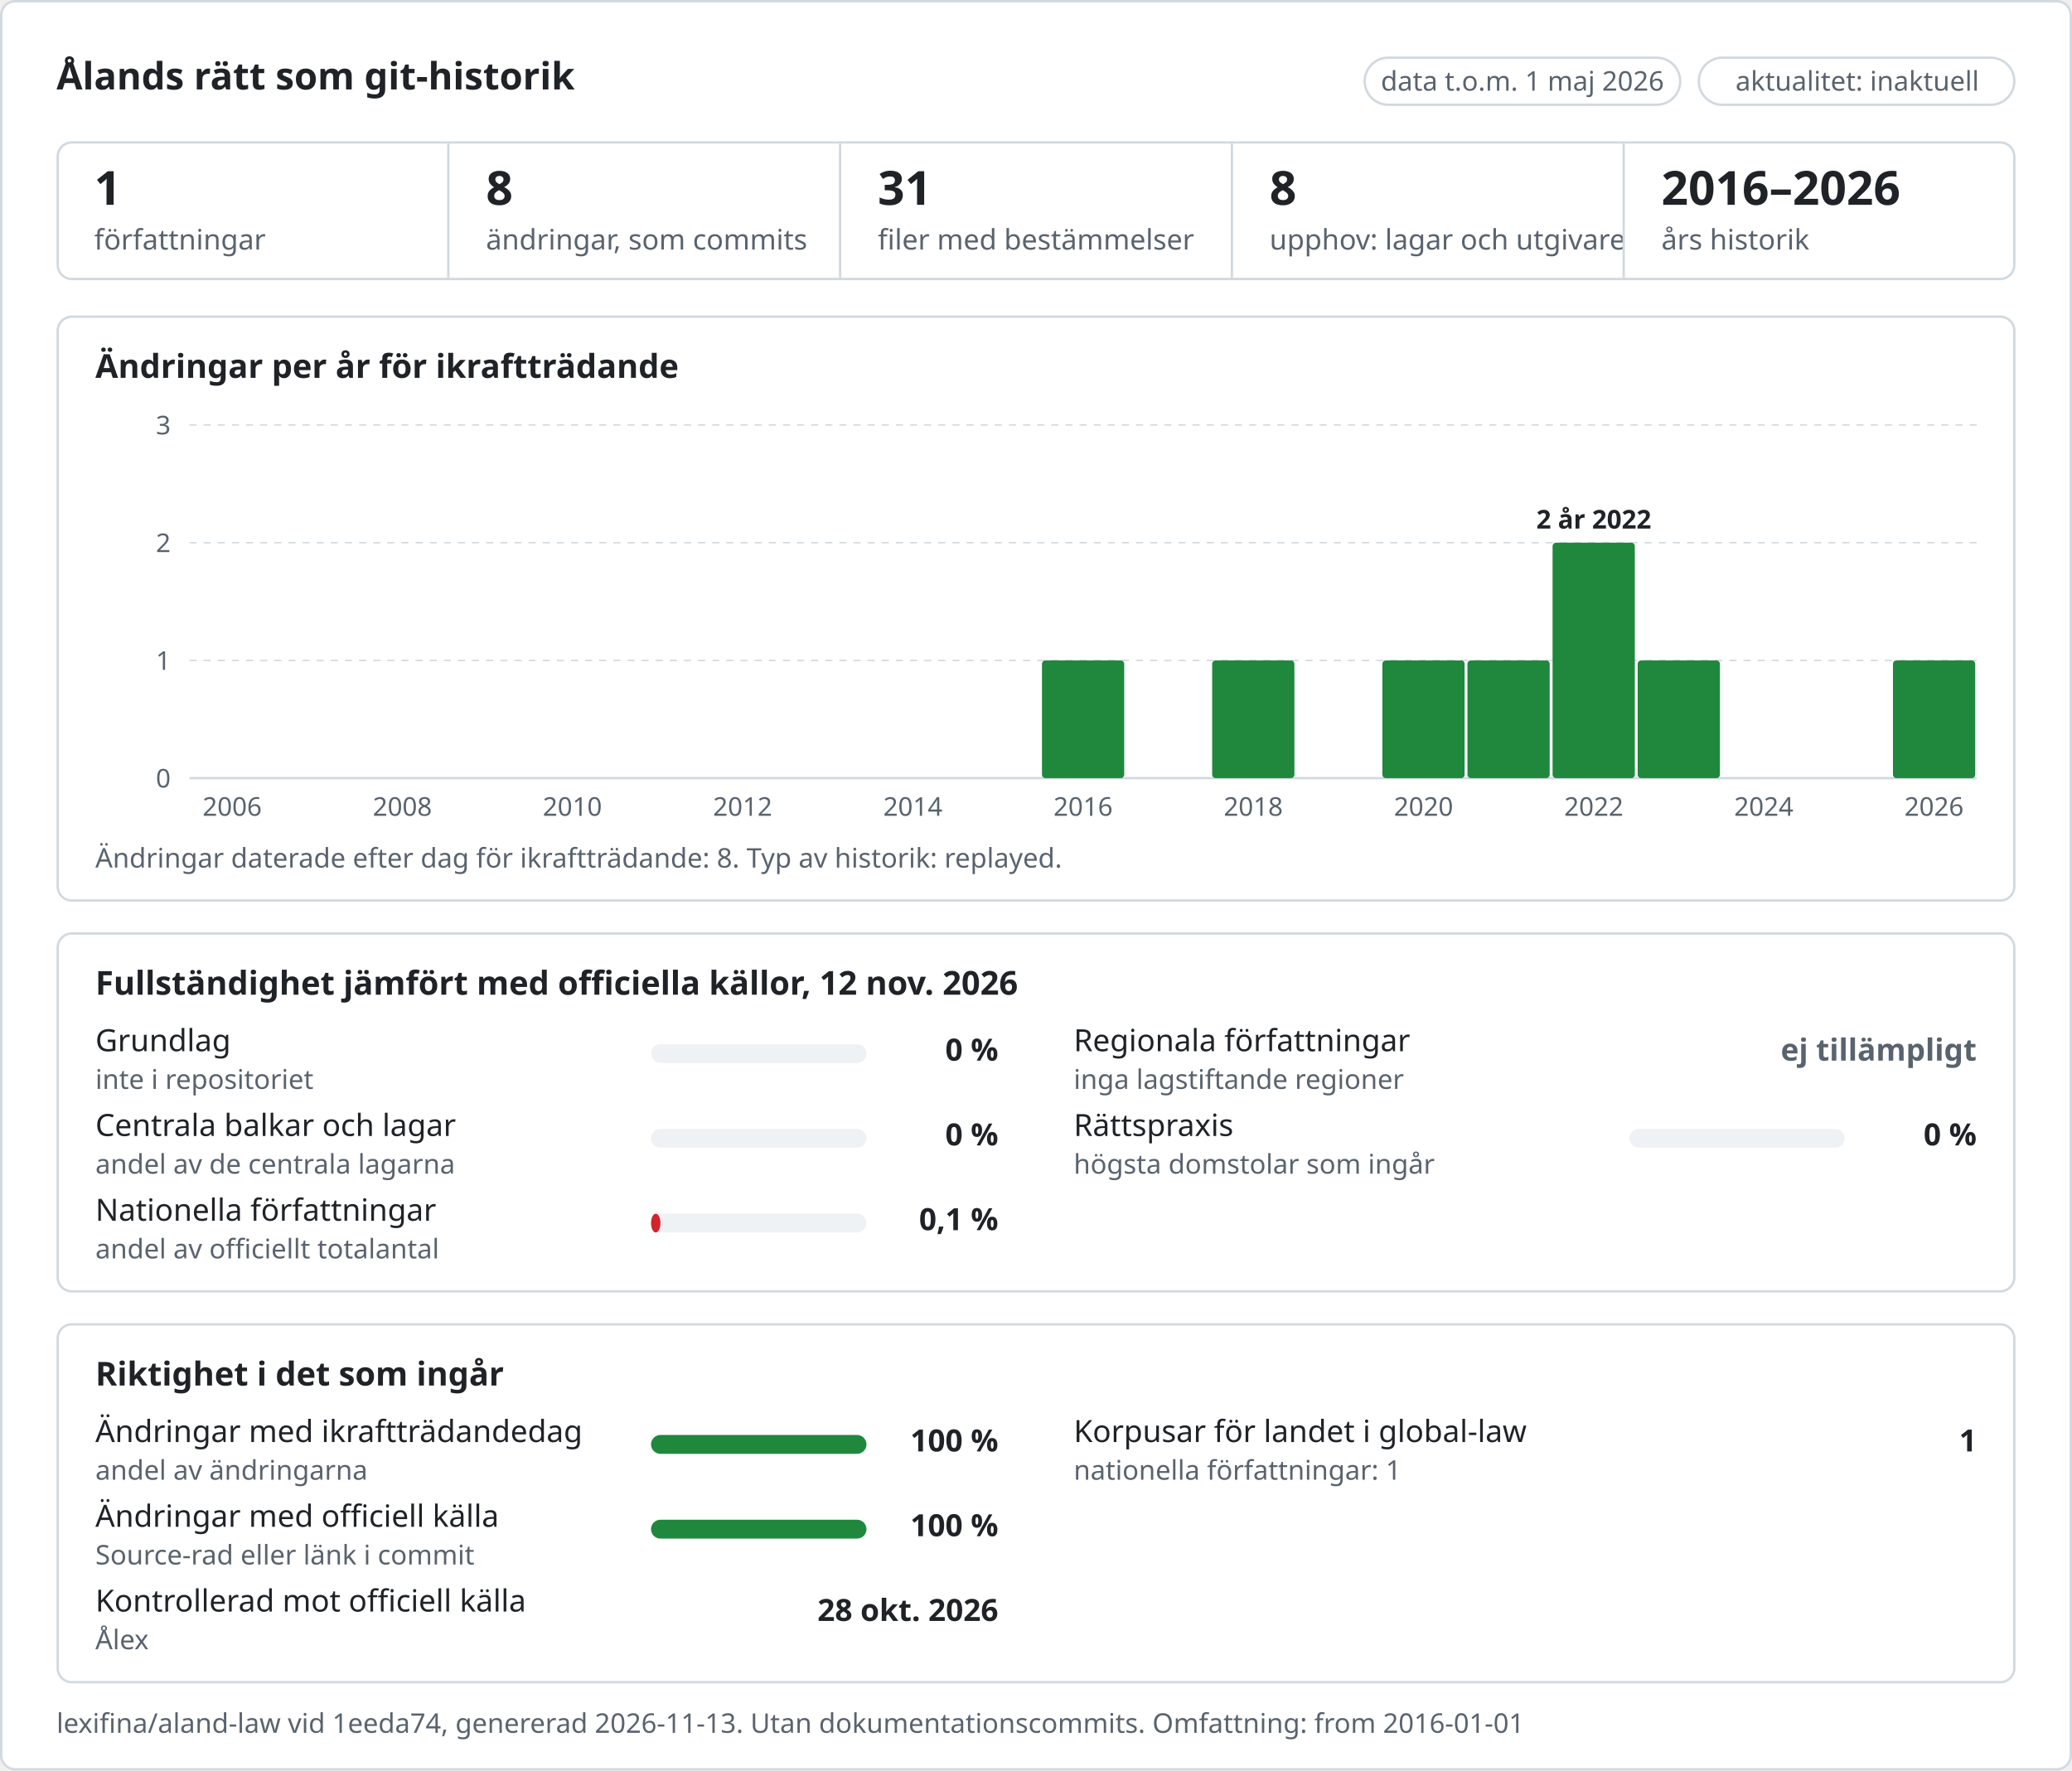
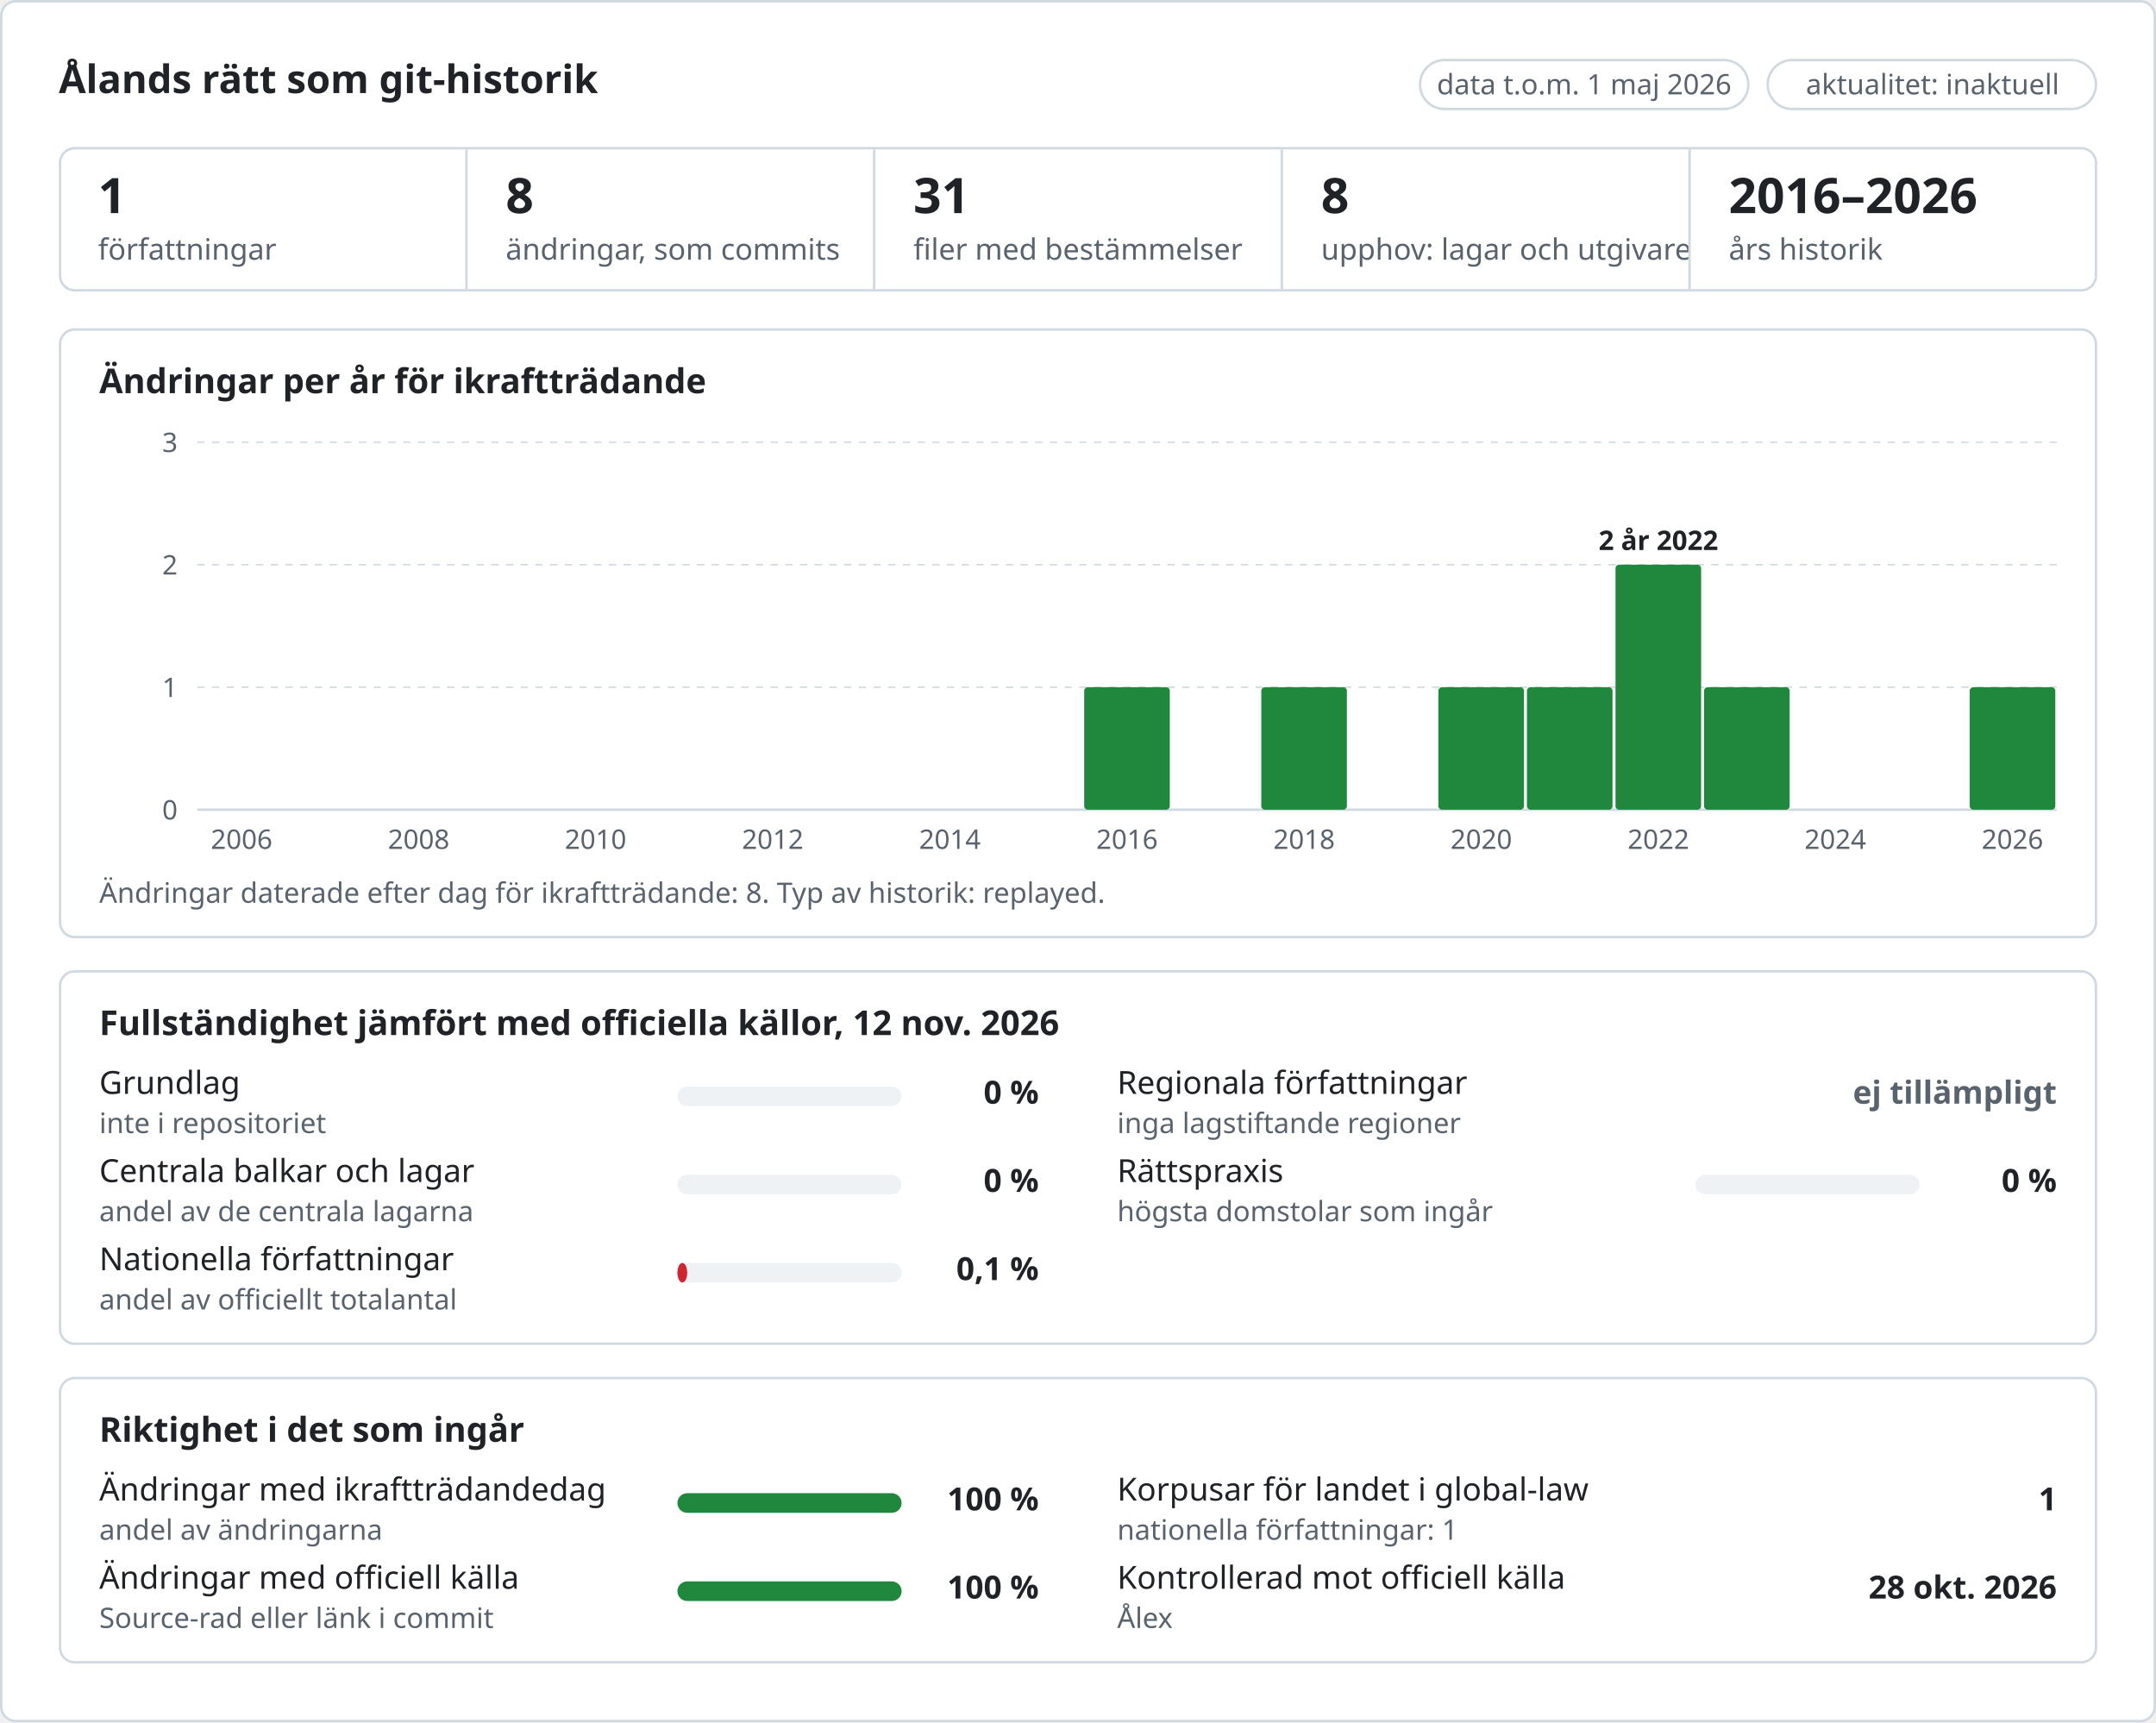
- <svg xmlns="http://www.w3.org/2000/svg" width="880" height="752" viewBox="0 0 880 752" font-family="-apple-system,BlinkMacSystemFont,Segoe UI,Noto Sans,Helvetica,Arial,sans-serif">
-   <rect x="0.5" y="0.5" width="879" height="751" rx="6" fill="#ffffff" stroke="#d1d9e0" />
+ <svg xmlns="http://www.w3.org/2000/svg" width="880" height="703" viewBox="0 0 880 703" font-family="-apple-system,BlinkMacSystemFont,Segoe UI,Noto Sans,Helvetica,Arial,sans-serif">
+   <rect x="0.5" y="0.5" width="879" height="702" rx="6" fill="#ffffff" stroke="#d1d9e0" />
  <text x="24" y="38" font-size="16" font-weight="600" fill="#1f2328">Ålands rätt som git-historik</text>
  <rect x="579.6" y="24.5" width="134" height="20" rx="10" fill="none" stroke="#d1d9e0" />
  <text x="646.6" y="38.5" font-size="11.5" font-weight="500" text-anchor="middle" fill="#59636e">data t.o.m. 1 maj 2026</text>
  <rect x="721.5" y="24.5" width="134" height="20" rx="10" fill="none" stroke="#d1d9e0" />
  <text x="788.8" y="38.5" font-size="11.5" font-weight="500" text-anchor="middle" fill="#59636e">aktualitet: inaktuell</text>
  <rect x="24.5" y="60.5" width="831" height="58" rx="6" fill="#ffffff" stroke="#d1d9e0" />
  <text x="40.0" y="87" font-size="20" font-weight="600" fill="#1f2328">1</text>
  <text x="40.0" y="106" font-size="12" fill="#59636e">författningar</text>
  <line x1="190.4" y1="61" x2="190.4" y2="118" stroke="#d1d9e0" />
  <text x="206.4" y="87" font-size="20" font-weight="600" fill="#1f2328">8</text>
  <text x="206.4" y="106" font-size="12" fill="#59636e">ändringar, som commits</text>
  <line x1="356.8" y1="61" x2="356.8" y2="118" stroke="#d1d9e0" />
  <text x="372.8" y="87" font-size="20" font-weight="600" fill="#1f2328">31</text>
  <text x="372.8" y="106" font-size="12" fill="#59636e">filer med bestämmelser</text>
  <line x1="523.2" y1="61" x2="523.2" y2="118" stroke="#d1d9e0" />
  <text x="539.2" y="87" font-size="20" font-weight="600" fill="#1f2328">8</text>
  <text x="539.2" y="106" font-size="12" fill="#59636e">upphov: lagar och utgivare</text>
  <line x1="689.6" y1="61" x2="689.6" y2="118" stroke="#d1d9e0" />
  <text x="705.6" y="87" font-size="20" font-weight="600" fill="#1f2328">2016–2026</text>
  <text x="705.6" y="106" font-size="12" fill="#59636e">års historik</text>
  <rect x="24.5" y="134.5" width="831" height="248" rx="6" fill="#ffffff" stroke="#d1d9e0" />
  <text x="40.5" y="160.5" font-size="14" font-weight="600" fill="#1f2328">Ändringar per år för ikraftträdande</text>
  <line x1="80.5" y1="330.5" x2="839.5" y2="330.5" stroke="#d1d9e0" stroke-width="1" />
  <text x="72.5" y="334.5" font-size="11" text-anchor="end" fill="#59636e">0</text>
  <line x1="80.5" y1="280.5" x2="839.5" y2="280.5" stroke="#d1d9e0" stroke-width="0.6" stroke-dasharray="3 3" />
  <text x="72.5" y="284.5" font-size="11" text-anchor="end" fill="#59636e">1</text>
  <line x1="80.5" y1="230.5" x2="839.5" y2="230.5" stroke="#d1d9e0" stroke-width="0.6" stroke-dasharray="3 3" />
  <text x="72.5" y="234.5" font-size="11" text-anchor="end" fill="#59636e">2</text>
  <line x1="80.5" y1="180.5" x2="839.5" y2="180.5" stroke="#d1d9e0" stroke-width="0.6" stroke-dasharray="3 3" />
  <text x="72.5" y="184.5" font-size="11" text-anchor="end" fill="#59636e">3</text>
  <text x="98.6" y="346.5" font-size="11" text-anchor="middle" fill="#59636e">2006</text>
  <text x="170.9" y="346.5" font-size="11" text-anchor="middle" fill="#59636e">2008</text>
  <text x="243.1" y="346.5" font-size="11" text-anchor="middle" fill="#59636e">2010</text>
  <text x="315.4" y="346.5" font-size="11" text-anchor="middle" fill="#59636e">2012</text>
  <text x="387.7" y="346.5" font-size="11" text-anchor="middle" fill="#59636e">2014</text>
  <rect x="442.53" y="280.5" width="34.94" height="50.0" rx="1.5" fill="#1f883d" />
  <text x="460.0" y="346.5" font-size="11" text-anchor="middle" fill="#59636e">2016</text>
  <rect x="514.81" y="280.5" width="34.94" height="50.0" rx="1.5" fill="#1f883d" />
  <text x="532.3" y="346.5" font-size="11" text-anchor="middle" fill="#59636e">2018</text>
  <rect x="587.10" y="280.5" width="34.94" height="50.0" rx="1.5" fill="#1f883d" />
  <text x="604.6" y="346.5" font-size="11" text-anchor="middle" fill="#59636e">2020</text>
  <rect x="623.24" y="280.5" width="34.94" height="50.0" rx="1.5" fill="#1f883d" />
  <rect x="659.39" y="230.5" width="34.94" height="100.0" rx="1.5" fill="#1f883d" />
  <text x="676.9" y="346.5" font-size="11" text-anchor="middle" fill="#59636e">2022</text>
  <text x="676.9" y="224.5" font-size="11" font-weight="600" text-anchor="middle" fill="#1f2328">2 år 2022</text>
  <rect x="695.53" y="280.5" width="34.94" height="50.0" rx="1.5" fill="#1f883d" />
  <text x="749.1" y="346.5" font-size="11" text-anchor="middle" fill="#59636e">2024</text>
  <rect x="803.96" y="280.5" width="34.94" height="50.0" rx="1.5" fill="#1f883d" />
  <text x="821.4" y="346.5" font-size="11" text-anchor="middle" fill="#59636e">2026</text>
  <text x="40.5" y="368.5" font-size="11.5" fill="#59636e">Ändringar daterade efter dag för ikraftträdande: 8. Typ av historik: replayed.</text>
  <rect x="24.5" y="396.5" width="831" height="152" rx="6" fill="#ffffff" stroke="#d1d9e0" />
  <text x="40.5" y="422.5" font-size="14" font-weight="600" fill="#1f2328">Fullständighet jämfört med officiella källor, 12 nov. 2026</text>
  <text x="40.5" y="446.5" font-size="13" fill="#1f2328">Grundlag</text>
  <text x="40.5" y="462.5" font-size="11.5" fill="#59636e">inte i repositoriet</text>
  <g>
    <rect x="276.5" y="443.5" width="91.5" height="8" rx="4" fill="#eff2f5" />
  </g>
  <text x="424.0" y="450.5" font-size="13" font-weight="600" text-anchor="end" fill="#1f2328">0 %</text>
  <text x="40.5" y="482.5" font-size="13" fill="#1f2328">Centrala balkar och lagar</text>
  <text x="40.5" y="498.5" font-size="11.5" fill="#59636e">andel av de centrala lagarna</text>
  <g>
    <rect x="276.5" y="479.5" width="91.5" height="8" rx="4" fill="#eff2f5" />
  </g>
  <text x="424.0" y="486.5" font-size="13" font-weight="600" text-anchor="end" fill="#1f2328">0 %</text>
  <text x="40.5" y="518.5" font-size="13" fill="#1f2328">Nationella författningar</text>
  <text x="40.5" y="534.5" font-size="11.5" fill="#59636e">andel av officiellt totalantal</text>
  <g>
    <rect x="276.5" y="515.5" width="91.5" height="8" rx="4" fill="#eff2f5" />
    <rect x="276.5" y="515.5" width="4.0" height="8" rx="4" fill="#d1242f" />
  </g>
  <text x="424.0" y="522.5" font-size="13" font-weight="600" text-anchor="end" fill="#1f2328">0,1 %</text>
  <text x="456.0" y="446.5" font-size="13" fill="#1f2328">Regionala författningar</text>
  <text x="456.0" y="462.5" font-size="11.5" fill="#59636e">inga lagstiftande regioner</text>
  <text x="839.5" y="450.5" font-size="13" font-weight="600" text-anchor="end" fill="#59636e">ej tillämpligt</text>
  <text x="456.0" y="482.5" font-size="13" fill="#1f2328">Rättspraxis</text>
  <text x="456.0" y="498.5" font-size="11.5" fill="#59636e">högsta domstolar som ingår</text>
  <g>
    <rect x="692.0" y="479.5" width="91.5" height="8" rx="4" fill="#eff2f5" />
  </g>
  <text x="839.5" y="486.5" font-size="13" font-weight="600" text-anchor="end" fill="#1f2328">0 %</text>
-   <rect x="24.5" y="562.5" width="831" height="152" rx="6" fill="#ffffff" stroke="#d1d9e0" />
+   <rect x="24.5" y="562.5" width="831" height="116" rx="6" fill="#ffffff" stroke="#d1d9e0" />
  <text x="40.5" y="588.5" font-size="14" font-weight="600" fill="#1f2328">Riktighet i det som ingår</text>
  <text x="40.5" y="612.5" font-size="13" fill="#1f2328">Ändringar med ikraftträdandedag</text>
  <text x="40.5" y="628.5" font-size="11.5" fill="#59636e">andel av ändringarna</text>
  <g>
    <rect x="276.5" y="609.5" width="91.5" height="8" rx="4" fill="#eff2f5" />
    <rect x="276.5" y="609.5" width="91.5" height="8" rx="4" fill="#1f883d" />
  </g>
  <text x="424.0" y="616.5" font-size="13" font-weight="600" text-anchor="end" fill="#1f2328">100 %</text>
  <text x="40.5" y="648.5" font-size="13" fill="#1f2328">Ändringar med officiell källa</text>
  <text x="40.5" y="664.5" font-size="11.5" fill="#59636e">Source-rad eller länk i commit</text>
  <g>
    <rect x="276.5" y="645.5" width="91.5" height="8" rx="4" fill="#eff2f5" />
    <rect x="276.5" y="645.5" width="91.5" height="8" rx="4" fill="#1f883d" />
  </g>
  <text x="424.0" y="652.5" font-size="13" font-weight="600" text-anchor="end" fill="#1f2328">100 %</text>
-   <text x="40.5" y="684.5" font-size="13" fill="#1f2328">Kontrollerad mot officiell källa</text>
-   <text x="40.5" y="700.5" font-size="11.5" fill="#59636e">Ålex</text>
-   <text x="424.0" y="688.5" font-size="13" font-weight="600" text-anchor="end" fill="#1f2328">28 okt. 2026</text>
  <text x="456.0" y="612.5" font-size="13" fill="#1f2328">Korpusar för landet i global-law</text>
  <text x="456.0" y="628.5" font-size="11.5" fill="#59636e">nationella författningar: 1</text>
  <text x="839.5" y="616.5" font-size="13" font-weight="600" text-anchor="end" fill="#1f2328">1</text>
-   <text x="24" y="736" font-size="11.5" fill="#59636e">lexifina/aland-law vid 1eeda74, genererad 2026-11-13. Utan dokumentationscommits. Omfattning: from 2016-01-01</text>
+   <text x="456.0" y="648.5" font-size="13" fill="#1f2328">Kontrollerad mot officiell källa</text>
+   <text x="456.0" y="664.5" font-size="11.5" fill="#59636e">Ålex</text>
+   <text x="839.5" y="652.5" font-size="13" font-weight="600" text-anchor="end" fill="#1f2328">28 okt. 2026</text>
</svg>
